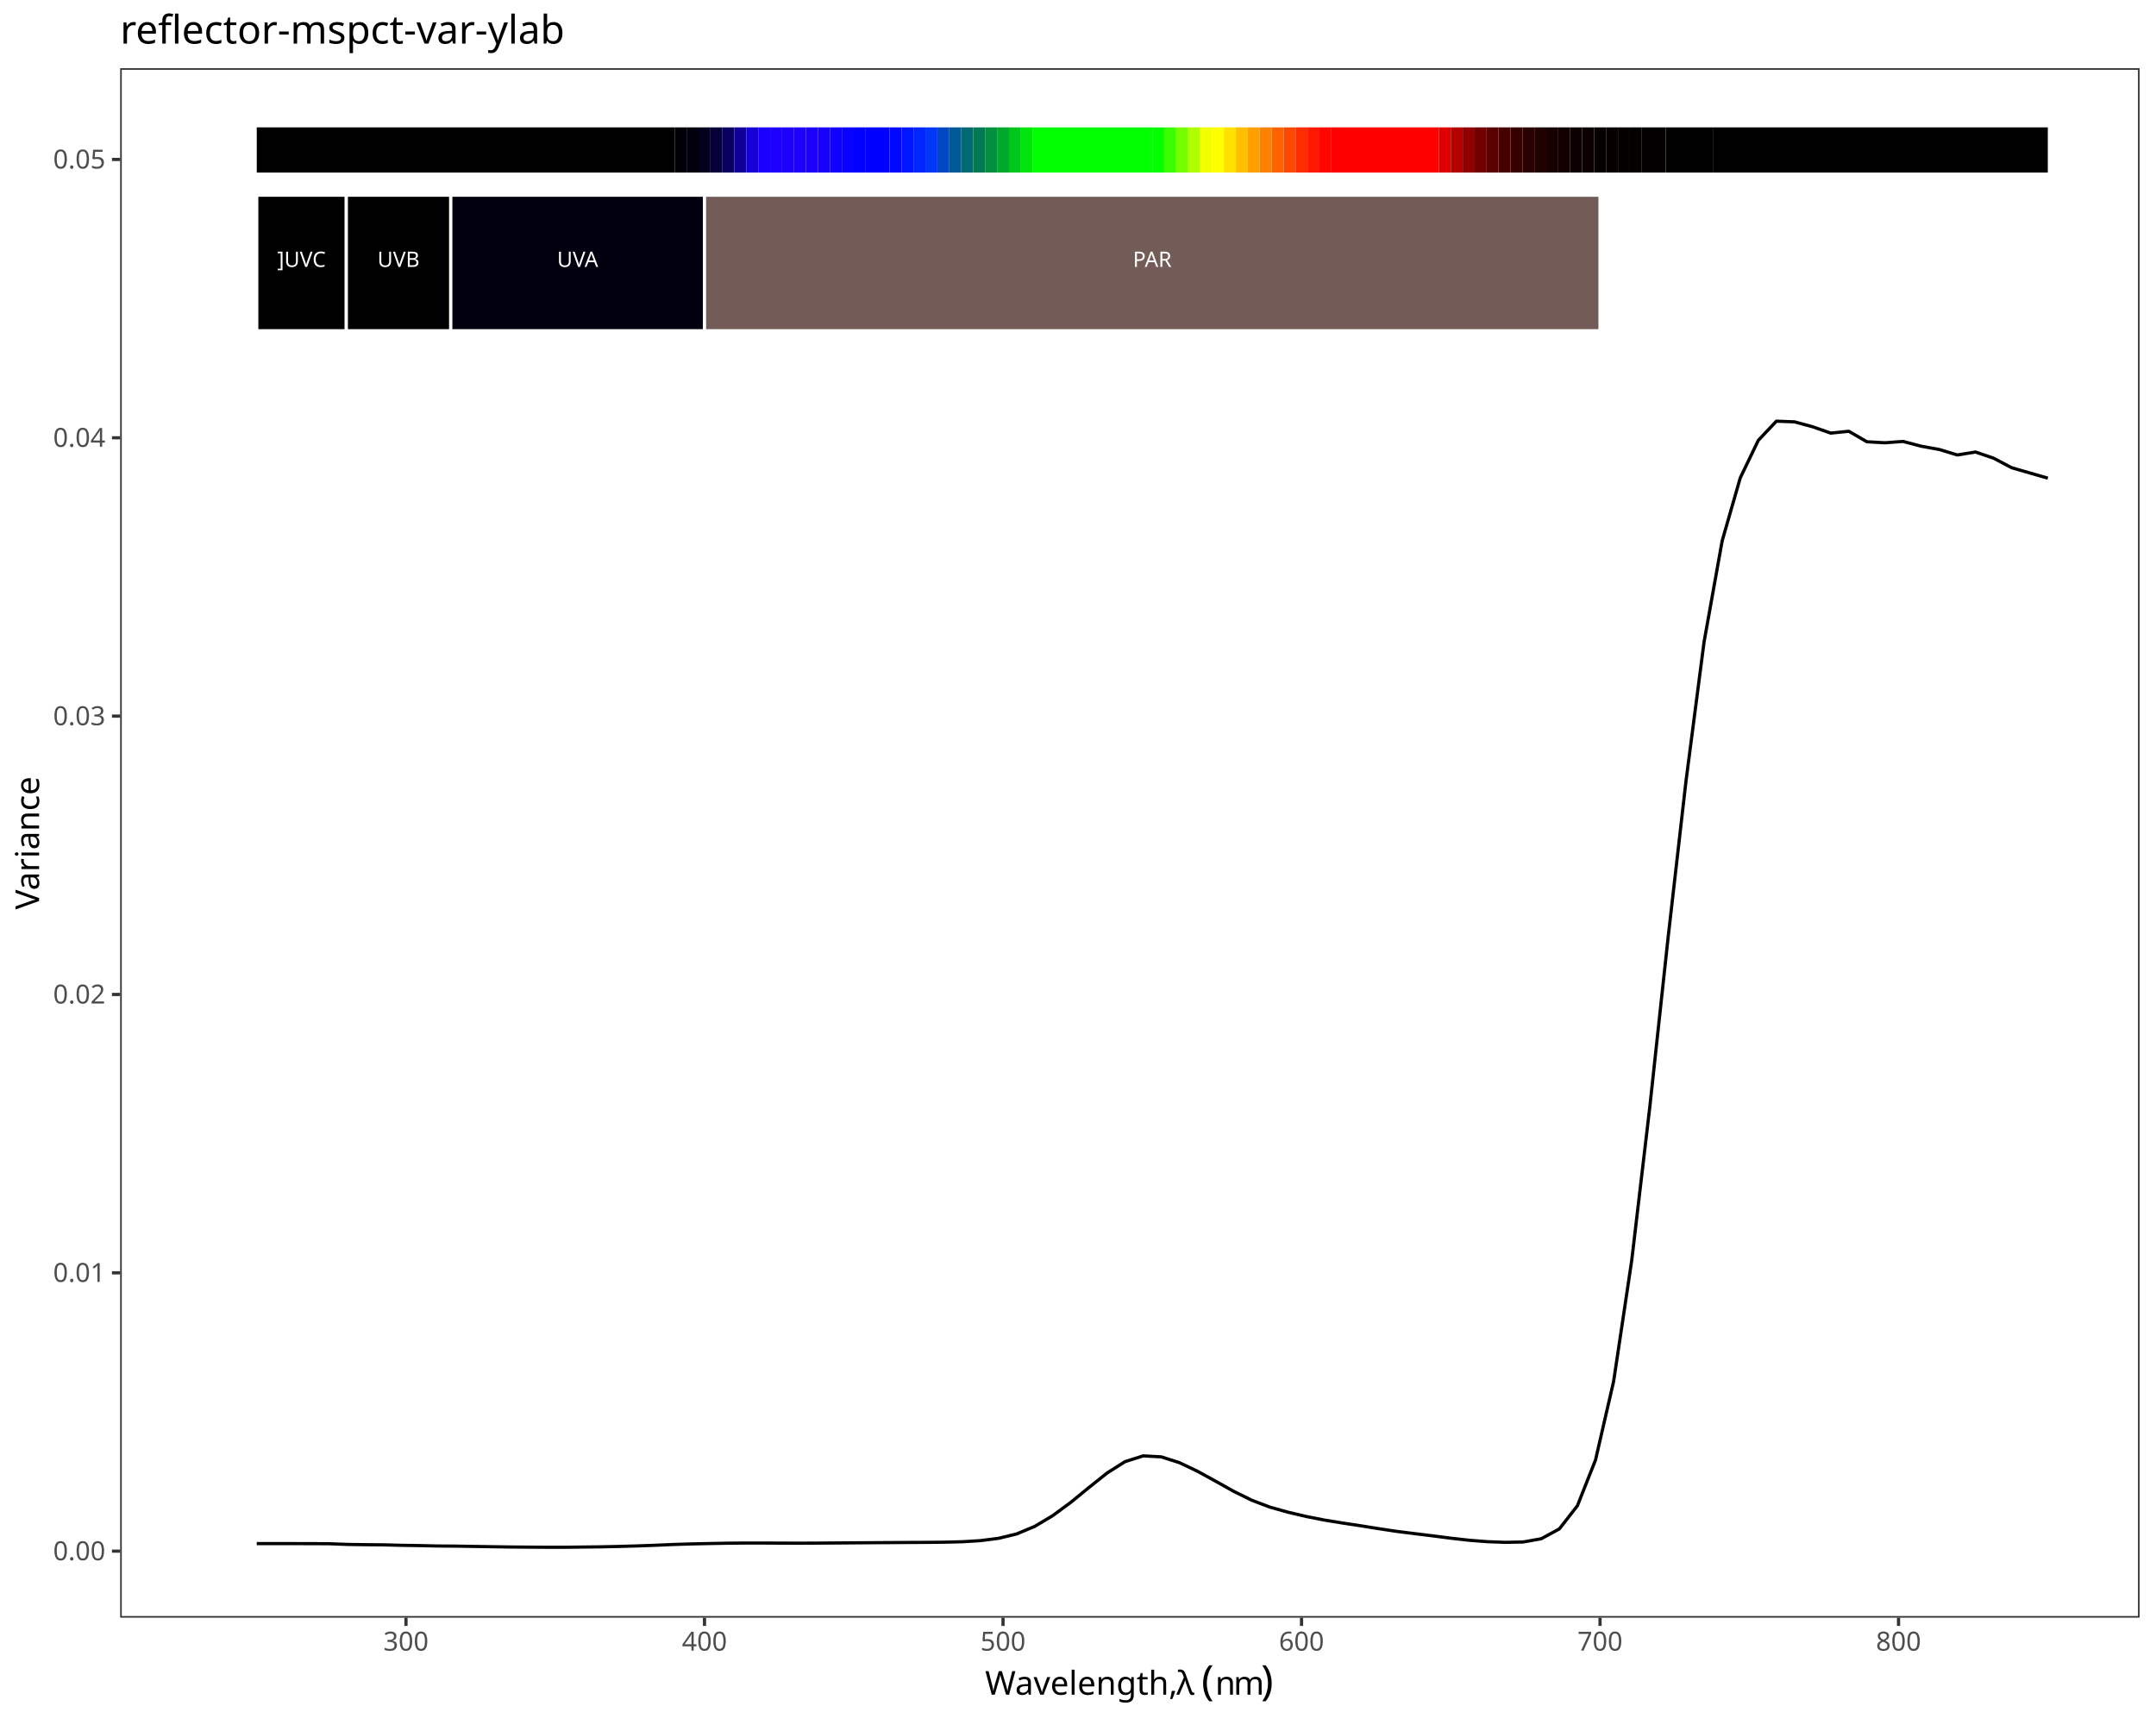
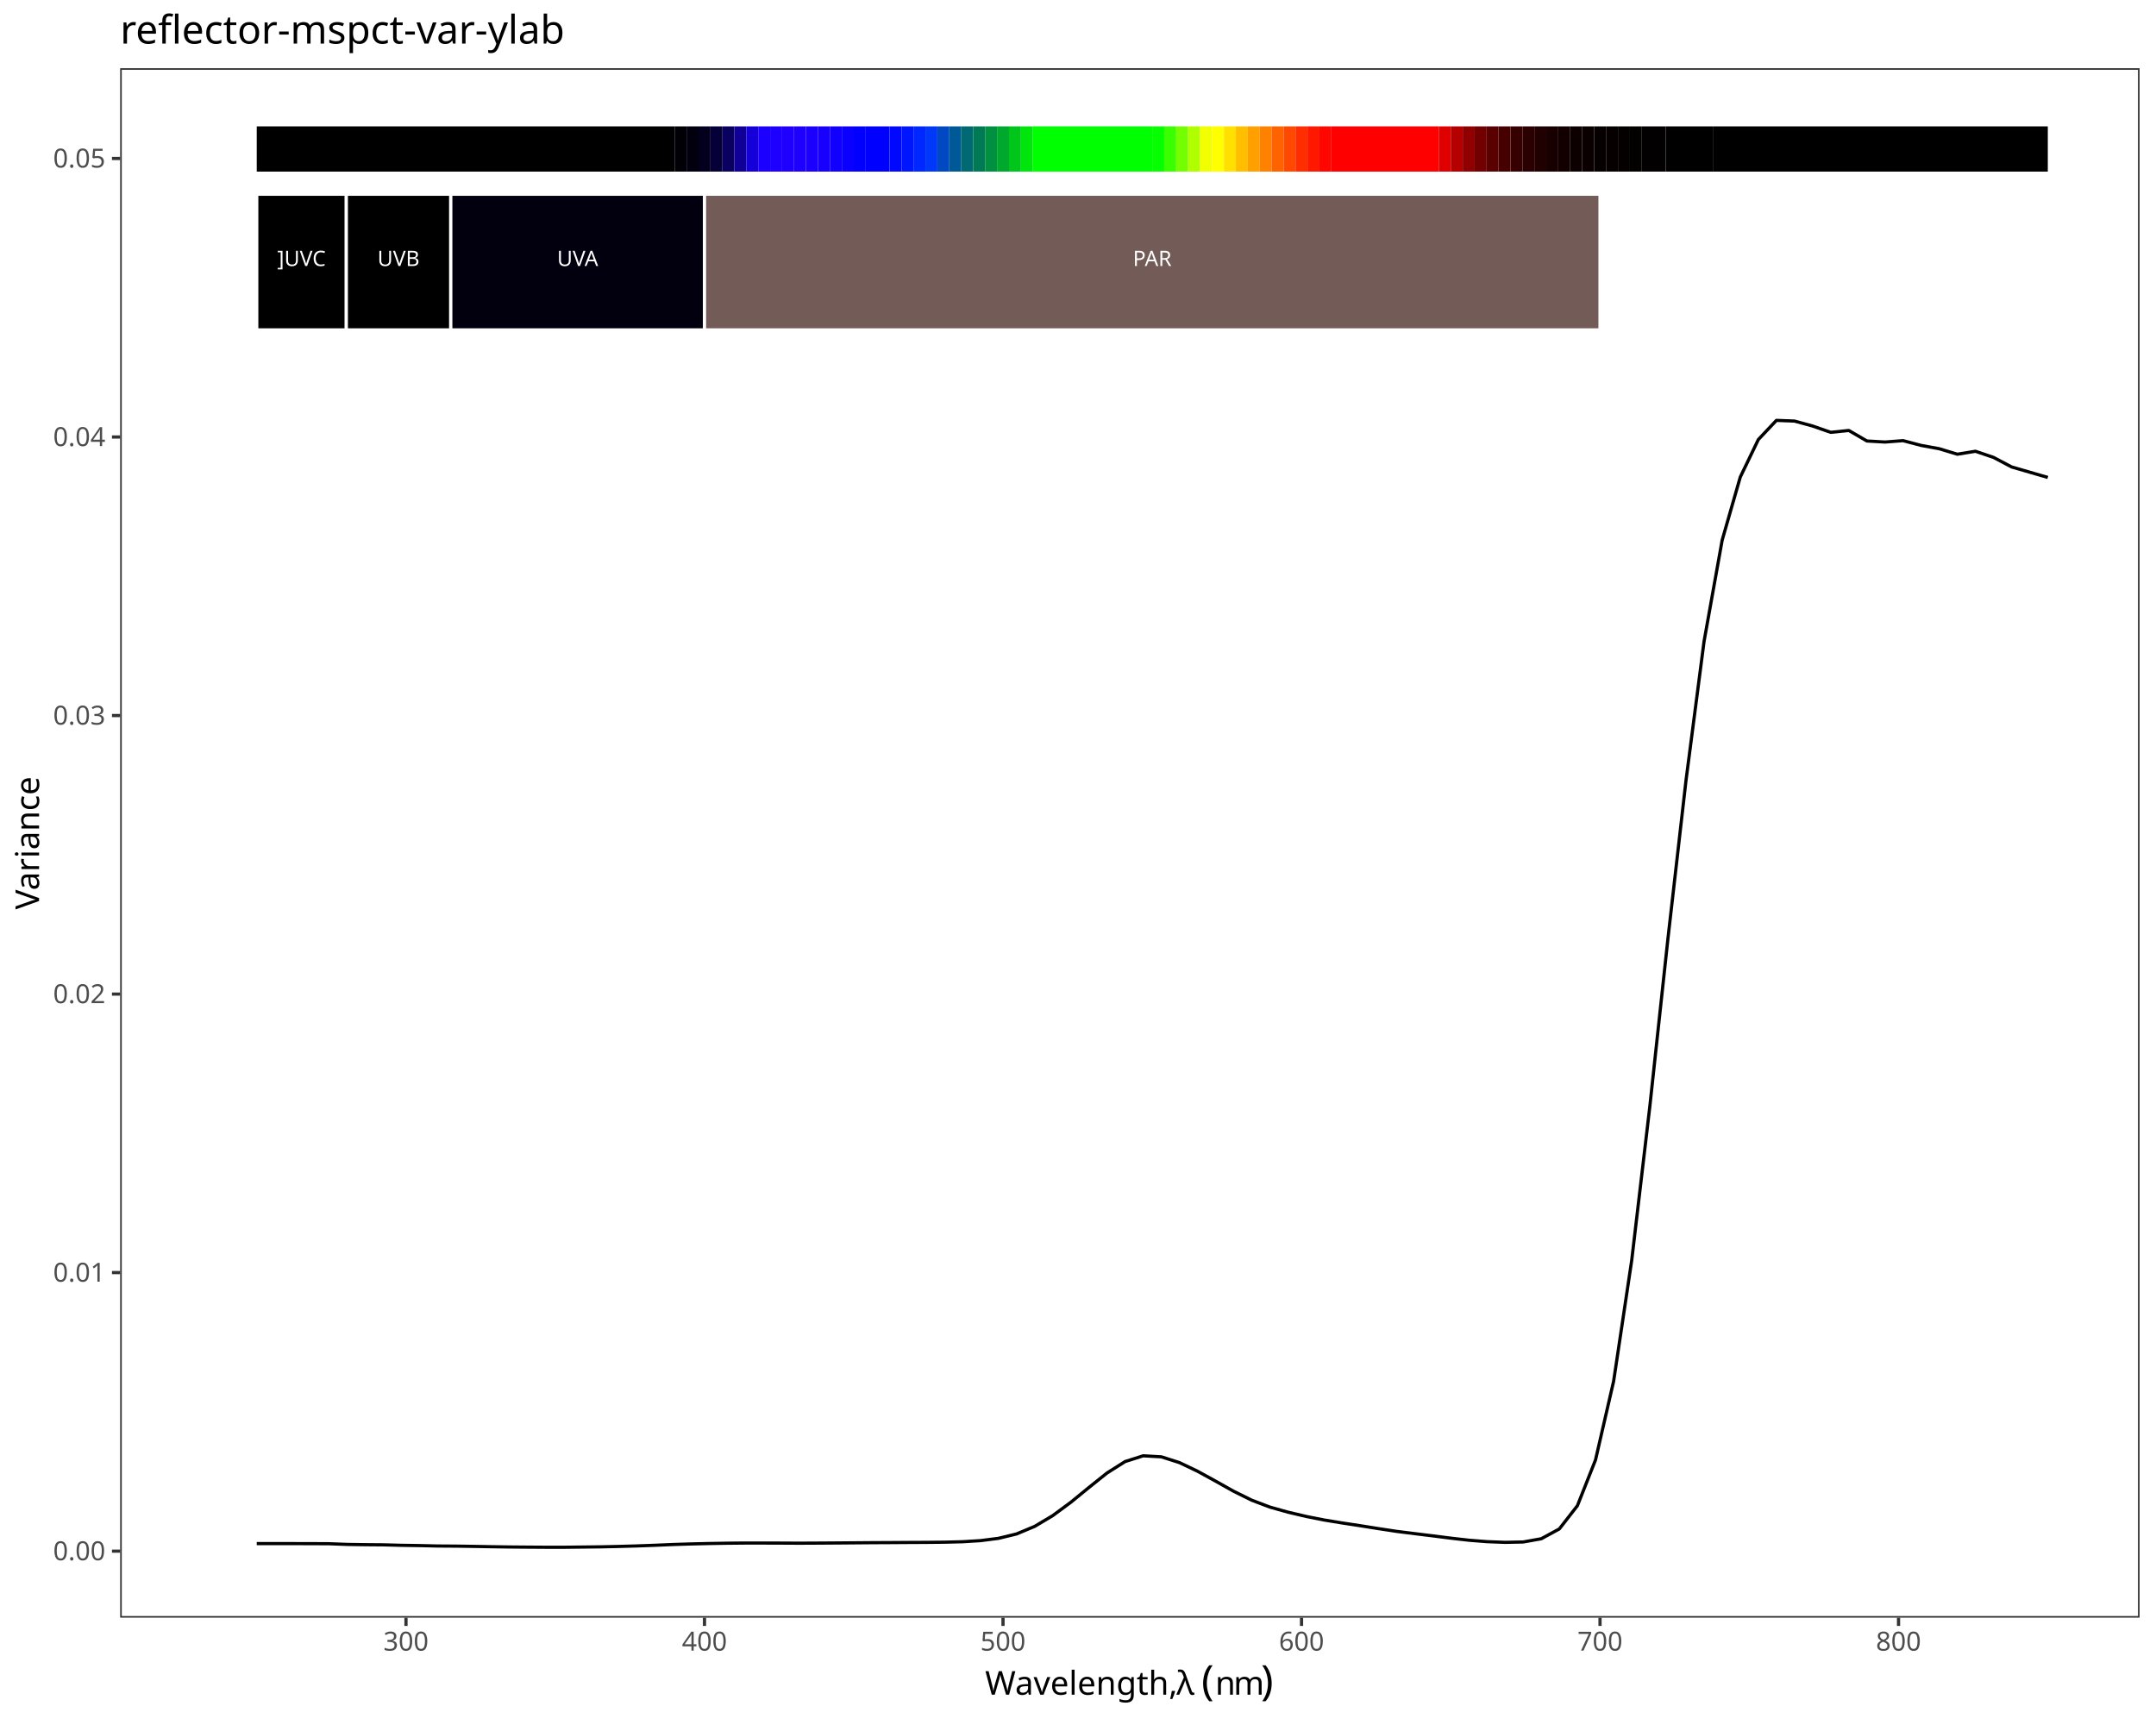
<svg xmlns="http://www.w3.org/2000/svg" class="svglite" data-engine-version="2.0" width="720.00pt" height="576.00pt" viewBox="0 0 720.00 576.00">
  <defs>
    <style type="text/css">
    .svglite line, .svglite polyline, .svglite polygon, .svglite path, .svglite rect, .svglite circle {
      fill: none;
      stroke: #000000;
      stroke-linecap: round;
      stroke-linejoin: round;
      stroke-miterlimit: 10.00;
    }
  </style>
  </defs>
  <rect width="100%" height="100%" style="stroke: none; fill: #FFFFFF;" />
  <defs>
    <clipPath id="cpMC4wMHw3MjAuMDB8MC4wMHw1NzYuMDA=">
      <rect x="0.00" y="0.00" width="720.00" height="576.00" />
    </clipPath>
  </defs>
  <g clip-path="url(#cpMC4wMHw3MjAuMDB8MC4wMHw1NzYuMDA=)">
    <rect x="0.00" y="0.00" width="720.00" height="576.00" style="stroke-width: 1.07; stroke: #FFFFFF; fill: #FFFFFF;" />
  </g>
  <defs>
    <clipPath id="cpNDAuMTN8NzE0LjUyfDIyLjc4fDU0MC4xNw==">
      <rect x="40.13" y="22.78" width="674.39" height="517.38" />
    </clipPath>
  </defs>
  <g clip-path="url(#cpNDAuMTN8NzE0LjUyfDIyLjc4fDU0MC4xNw==)">
    <rect x="40.13" y="22.78" width="674.39" height="517.38" style="stroke-width: 1.07; stroke: none; fill: #FFFFFF;" />
-     <polyline points="85.74,515.42 91.78,515.43 97.82,515.43 103.87,515.44 109.91,515.47 115.95,515.70 121.99,515.79 128.03,515.84 134.07,516.00 140.12,516.09 146.16,516.23 152.20,516.27 158.24,516.37 164.28,516.47 170.32,516.56 176.37,516.61 182.41,516.65 188.45,516.65 194.49,516.58 200.53,516.51 206.57,516.38 212.62,516.21 218.66,515.99 224.70,515.73 230.74,515.54 236.78,515.41 242.82,515.30 248.87,515.24 254.91,515.24 260.95,515.27 266.99,515.29 273.03,515.26 279.07,515.22 285.12,515.17 291.16,515.13 297.20,515.09 303.24,515.05 309.28,515.02 315.32,514.96 321.37,514.81 327.41,514.44 333.45,513.67 339.49,512.21 345.53,509.69 351.57,506.09 357.62,501.63 363.66,496.69 369.70,491.87 375.74,488.05 381.78,486.13 387.82,486.47 393.87,488.40 399.91,491.28 405.95,494.59 411.99,497.97 418.03,500.95 424.07,503.24 430.12,504.94 436.16,506.36 442.20,507.56 448.24,508.54 454.28,509.46 460.32,510.42 466.37,511.34 472.41,512.10 478.45,512.84 484.49,513.62 490.53,514.30 496.57,514.78 502.62,515.01 508.66,514.89 514.70,513.81 520.74,510.53 526.78,502.78 532.82,487.52 538.87,461.26 544.91,420.94 550.95,369.67 556.99,313.74 563.03,260.89 569.07,214.39 575.12,180.60 581.16,159.57 587.20,147.02 593.24,140.63 599.28,140.86 605.32,142.50 611.37,144.62 617.41,144.00 623.45,147.51 629.49,147.85 635.53,147.40 641.57,148.99 647.62,150.09 653.66,151.92 659.70,150.93 665.74,152.98 671.78,156.17 677.82,157.92 683.87,159.66 " style="stroke-width: 1.07; stroke-linecap: butt;" />
-     <rect x="85.74" y="42.53" width="139.56" height="15.09" style="stroke-width: 1.07; stroke: none; stroke-linecap: square; stroke-linejoin: miter; fill: #000000;" />
-     <rect x="225.30" y="42.53" width="3.99" height="15.09" style="stroke-width: 1.07; stroke: none; stroke-linecap: square; stroke-linejoin: miter; fill: #010007;" />
-     <rect x="229.29" y="42.53" width="3.99" height="15.09" style="stroke-width: 1.07; stroke: none; stroke-linecap: square; stroke-linejoin: miter; fill: #02000F;" />
-     <rect x="233.28" y="42.53" width="3.99" height="15.09" style="stroke-width: 1.07; stroke: none; stroke-linecap: square; stroke-linejoin: miter; fill: #03001E;" />
-     <rect x="237.27" y="42.53" width="3.99" height="15.09" style="stroke-width: 1.07; stroke: none; stroke-linecap: square; stroke-linejoin: miter; fill: #060038;" />
-     <rect x="241.25" y="42.53" width="3.99" height="15.09" style="stroke-width: 1.07; stroke: none; stroke-linecap: square; stroke-linejoin: miter; fill: #0A0060;" />
-     <rect x="245.24" y="42.53" width="3.99" height="15.09" style="stroke-width: 1.07; stroke: none; stroke-linecap: square; stroke-linejoin: miter; fill: #100098;" />
-     <rect x="249.23" y="42.53" width="3.99" height="15.09" style="stroke-width: 1.07; stroke: none; stroke-linecap: square; stroke-linejoin: miter; fill: #1600D9;" />
-     <rect x="253.22" y="42.53" width="3.99" height="15.09" style="stroke-width: 1.07; stroke: none; stroke-linecap: square; stroke-linejoin: miter; fill: #1B00FF;" />
-     <rect x="257.20" y="42.53" width="3.99" height="15.09" style="stroke-width: 1.07; stroke: none; stroke-linecap: square; stroke-linejoin: miter; fill: #1D00FF;" />
-     <rect x="261.19" y="42.53" width="3.99" height="15.09" style="stroke-width: 1.07; stroke: none; stroke-linecap: square; stroke-linejoin: miter; fill: #1F00FF;" />
-     <rect x="265.18" y="42.53" width="3.99" height="15.09" style="stroke-width: 1.07; stroke: none; stroke-linecap: square; stroke-linejoin: miter; fill: #1E00FF;" />
-     <rect x="269.17" y="42.53" width="3.99" height="15.09" style="stroke-width: 1.07; stroke: none; stroke-linecap: square; stroke-linejoin: miter; fill: #1B00FF;" />
-     <rect x="273.15" y="42.53" width="3.99" height="15.09" style="stroke-width: 1.07; stroke: none; stroke-linecap: square; stroke-linejoin: miter; fill: #1800FF;" />
-     <rect x="277.14" y="42.53" width="3.99" height="15.09" style="stroke-width: 1.07; stroke: none; stroke-linecap: square; stroke-linejoin: miter; fill: #1200FF;" />
-     <rect x="281.13" y="42.53" width="3.99" height="15.09" style="stroke-width: 1.07; stroke: none; stroke-linecap: square; stroke-linejoin: miter; fill: #0A00FF;" />
-     <rect x="285.12" y="42.53" width="3.99" height="15.09" style="stroke-width: 1.07; stroke: none; stroke-linecap: square; stroke-linejoin: miter; fill: #0100FF;" />
-     <rect x="289.10" y="42.53" width="7.98" height="15.09" style="stroke-width: 1.07; stroke: none; stroke-linecap: square; stroke-linejoin: miter; fill: #0000FF;" />
-     <rect x="297.08" y="42.53" width="3.99" height="15.09" style="stroke-width: 1.07; stroke: none; stroke-linecap: square; stroke-linejoin: miter; fill: #0008FF;" />
-     <rect x="301.07" y="42.53" width="3.99" height="15.09" style="stroke-width: 1.07; stroke: none; stroke-linecap: square; stroke-linejoin: miter; fill: #0016FF;" />
-     <rect x="305.05" y="42.53" width="3.99" height="15.09" style="stroke-width: 1.07; stroke: none; stroke-linecap: square; stroke-linejoin: miter; fill: #0027FF;" />
-     <rect x="309.04" y="42.53" width="3.99" height="15.09" style="stroke-width: 1.07; stroke: none; stroke-linecap: square; stroke-linejoin: miter; fill: #0038F9;" />
-     <rect x="313.03" y="42.53" width="3.99" height="15.09" style="stroke-width: 1.07; stroke: none; stroke-linecap: square; stroke-linejoin: miter; fill: #0049C3;" />
-     <rect x="317.02" y="42.53" width="3.99" height="15.09" style="stroke-width: 1.07; stroke: none; stroke-linecap: square; stroke-linejoin: miter; fill: #005997;" />
-     <rect x="321.00" y="42.53" width="3.99" height="15.09" style="stroke-width: 1.07; stroke: none; stroke-linecap: square; stroke-linejoin: miter; fill: #006972;" />
-     <rect x="324.99" y="42.53" width="3.99" height="15.09" style="stroke-width: 1.07; stroke: none; stroke-linecap: square; stroke-linejoin: miter; fill: #007A55;" />
-     <rect x="328.98" y="42.53" width="3.99" height="15.09" style="stroke-width: 1.07; stroke: none; stroke-linecap: square; stroke-linejoin: miter; fill: #009040;" />
-     <rect x="332.97" y="42.53" width="3.99" height="15.09" style="stroke-width: 1.07; stroke: none; stroke-linecap: square; stroke-linejoin: miter; fill: #00A92E;" />
-     <rect x="336.95" y="42.53" width="3.99" height="15.09" style="stroke-width: 1.07; stroke: none; stroke-linecap: square; stroke-linejoin: miter; fill: #00C61C;" />
-     <rect x="340.94" y="42.53" width="3.99" height="15.09" style="stroke-width: 1.07; stroke: none; stroke-linecap: square; stroke-linejoin: miter; fill: #00E60C;" />
-     <rect x="344.93" y="42.53" width="39.88" height="15.09" style="stroke-width: 1.07; stroke: none; stroke-linecap: square; stroke-linejoin: miter; fill: #00FF00;" />
-     <rect x="384.80" y="42.53" width="3.99" height="15.09" style="stroke-width: 1.07; stroke: none; stroke-linecap: square; stroke-linejoin: miter; fill: #06FF00;" />
-     <rect x="388.79" y="42.53" width="3.99" height="15.09" style="stroke-width: 1.07; stroke: none; stroke-linecap: square; stroke-linejoin: miter; fill: #3AFF00;" />
-     <rect x="392.78" y="42.53" width="3.99" height="15.09" style="stroke-width: 1.07; stroke: none; stroke-linecap: square; stroke-linejoin: miter; fill: #74FF00;" />
-     <rect x="396.77" y="42.53" width="3.99" height="15.09" style="stroke-width: 1.07; stroke: none; stroke-linecap: square; stroke-linejoin: miter; fill: #B0FF00;" />
-     <rect x="400.75" y="42.53" width="3.99" height="15.09" style="stroke-width: 1.07; stroke: none; stroke-linecap: square; stroke-linejoin: miter; fill: #F2FF00;" />
-     <rect x="404.74" y="42.53" width="3.99" height="15.09" style="stroke-width: 1.07; stroke: none; stroke-linecap: square; stroke-linejoin: miter; fill: #FFFF00;" />
-     <rect x="408.73" y="42.53" width="3.99" height="15.09" style="stroke-width: 1.07; stroke: none; stroke-linecap: square; stroke-linejoin: miter; fill: #FFE000;" />
-     <rect x="412.72" y="42.53" width="3.99" height="15.09" style="stroke-width: 1.07; stroke: none; stroke-linecap: square; stroke-linejoin: miter; fill: #FFBF00;" />
-     <rect x="416.70" y="42.53" width="3.99" height="15.09" style="stroke-width: 1.07; stroke: none; stroke-linecap: square; stroke-linejoin: miter; fill: #FF9F00;" />
-     <rect x="420.69" y="42.53" width="3.99" height="15.09" style="stroke-width: 1.07; stroke: none; stroke-linecap: square; stroke-linejoin: miter; fill: #FF8100;" />
-     <rect x="424.68" y="42.53" width="3.99" height="15.09" style="stroke-width: 1.07; stroke: none; stroke-linecap: square; stroke-linejoin: miter; fill: #FF6300;" />
-     <rect x="428.67" y="42.53" width="3.99" height="15.09" style="stroke-width: 1.07; stroke: none; stroke-linecap: square; stroke-linejoin: miter; fill: #FF4800;" />
-     <rect x="432.65" y="42.53" width="3.99" height="15.09" style="stroke-width: 1.07; stroke: none; stroke-linecap: square; stroke-linejoin: miter; fill: #FF2E00;" />
-     <rect x="436.64" y="42.53" width="3.99" height="15.09" style="stroke-width: 1.07; stroke: none; stroke-linecap: square; stroke-linejoin: miter; fill: #FF1800;" />
-     <rect x="440.63" y="42.53" width="3.99" height="15.09" style="stroke-width: 1.07; stroke: none; stroke-linecap: square; stroke-linejoin: miter; fill: #FF0700;" />
-     <rect x="444.62" y="42.53" width="35.89" height="15.09" style="stroke-width: 1.07; stroke: none; stroke-linecap: square; stroke-linejoin: miter; fill: #FF0000;" />
-     <rect x="480.50" y="42.53" width="3.99" height="15.09" style="stroke-width: 1.07; stroke: none; stroke-linecap: square; stroke-linejoin: miter; fill: #DF0000;" />
-     <rect x="484.49" y="42.53" width="3.99" height="15.09" style="stroke-width: 1.07; stroke: none; stroke-linecap: square; stroke-linejoin: miter; fill: #B50000;" />
-     <rect x="488.48" y="42.53" width="3.99" height="15.09" style="stroke-width: 1.07; stroke: none; stroke-linecap: square; stroke-linejoin: miter; fill: #910000;" />
-     <rect x="492.47" y="42.53" width="3.99" height="15.09" style="stroke-width: 1.07; stroke: none; stroke-linecap: square; stroke-linejoin: miter; fill: #730000;" />
-     <rect x="496.45" y="42.53" width="3.99" height="15.09" style="stroke-width: 1.07; stroke: none; stroke-linecap: square; stroke-linejoin: miter; fill: #5B0000;" />
-     <rect x="500.44" y="42.53" width="3.99" height="15.09" style="stroke-width: 1.07; stroke: none; stroke-linecap: square; stroke-linejoin: miter; fill: #470000;" />
-     <rect x="504.43" y="42.53" width="3.99" height="15.09" style="stroke-width: 1.07; stroke: none; stroke-linecap: square; stroke-linejoin: miter; fill: #370000;" />
-     <rect x="508.42" y="42.53" width="3.99" height="15.09" style="stroke-width: 1.07; stroke: none; stroke-linecap: square; stroke-linejoin: miter; fill: #2A0000;" />
-     <rect x="512.40" y="42.53" width="3.99" height="15.09" style="stroke-width: 1.07; stroke: none; stroke-linecap: square; stroke-linejoin: miter; fill: #200000;" />
-     <rect x="516.39" y="42.53" width="3.99" height="15.09" style="stroke-width: 1.07; stroke: none; stroke-linecap: square; stroke-linejoin: miter; fill: #180000;" />
-     <rect x="520.38" y="42.53" width="3.99" height="15.09" style="stroke-width: 1.07; stroke: none; stroke-linecap: square; stroke-linejoin: miter; fill: #120000;" />
-     <rect x="524.37" y="42.53" width="3.99" height="15.09" style="stroke-width: 1.07; stroke: none; stroke-linecap: square; stroke-linejoin: miter; fill: #0D0000;" />
-     <rect x="528.35" y="42.53" width="3.99" height="15.09" style="stroke-width: 1.07; stroke: none; stroke-linecap: square; stroke-linejoin: miter; fill: #0A0000;" />
-     <rect x="532.34" y="42.53" width="3.99" height="15.09" style="stroke-width: 1.07; stroke: none; stroke-linecap: square; stroke-linejoin: miter; fill: #070000;" />
-     <rect x="536.33" y="42.53" width="3.99" height="15.09" style="stroke-width: 1.07; stroke: none; stroke-linecap: square; stroke-linejoin: miter; fill: #060000;" />
-     <rect x="540.32" y="42.53" width="3.99" height="15.09" style="stroke-width: 1.07; stroke: none; stroke-linecap: square; stroke-linejoin: miter; fill: #040000;" />
-     <rect x="544.30" y="42.53" width="3.99" height="15.09" style="stroke-width: 1.07; stroke: none; stroke-linecap: square; stroke-linejoin: miter; fill: #030000;" />
-     <rect x="548.29" y="42.53" width="7.98" height="15.09" style="stroke-width: 1.07; stroke: none; stroke-linecap: square; stroke-linejoin: miter; fill: #020000;" />
-     <rect x="556.27" y="42.53" width="15.95" height="15.09" style="stroke-width: 1.07; stroke: none; stroke-linecap: square; stroke-linejoin: miter; fill: #010000;" />
-     <rect x="572.22" y="42.53" width="111.65" height="15.09" style="stroke-width: 1.07; stroke: none; stroke-linecap: square; stroke-linejoin: miter; fill: #000000;" />
-     <rect x="85.74" y="65.17" width="29.91" height="45.28" style="stroke-width: 1.07; stroke: #FFFFFF; stroke-linecap: square; stroke-linejoin: miter; fill: #000000;" />
-     <rect x="115.65" y="65.17" width="34.89" height="45.28" style="stroke-width: 1.07; stroke: #FFFFFF; stroke-linecap: square; stroke-linejoin: miter; fill: #000000;" />
-     <rect x="150.54" y="65.17" width="84.73" height="45.28" style="stroke-width: 1.07; stroke: #FFFFFF; stroke-linecap: square; stroke-linejoin: miter; fill: #02000F;" />
-     <rect x="235.27" y="65.17" width="299.06" height="45.28" style="stroke-width: 1.07; stroke: #FFFFFF; stroke-linecap: square; stroke-linejoin: miter; fill: #735B57;" />
-     <text x="100.69" y="89.12" text-anchor="middle" style="font-size: 7.11px; fill: #FFFFFF; font-family: sans;" textLength="17.00px" lengthAdjust="spacingAndGlyphs">]UVC</text>
-     <text x="133.09" y="89.12" text-anchor="middle" style="font-size: 7.11px; fill: #FFFFFF; font-family: sans;" textLength="14.63px" lengthAdjust="spacingAndGlyphs">UVB</text>
-     <text x="192.90" y="89.12" text-anchor="middle" style="font-size: 7.11px; fill: #FFFFFF; font-family: sans;" textLength="14.63px" lengthAdjust="spacingAndGlyphs">UVA</text>
-     <text x="384.80" y="89.12" text-anchor="middle" style="font-size: 7.11px; fill: #FFFFFF; font-family: sans;" textLength="14.63px" lengthAdjust="spacingAndGlyphs">PAR</text>
+     <polyline points="85.74,515.42 91.78,515.42 97.82,515.43 103.87,515.44 109.91,515.47 115.95,515.70 121.99,515.79 128.03,515.84 134.07,516.00 140.12,516.09 146.16,516.23 152.20,516.27 158.24,516.36 164.28,516.47 170.32,516.56 176.37,516.61 182.41,516.65 188.45,516.65 194.49,516.58 200.53,516.51 206.57,516.38 212.62,516.21 218.66,515.99 224.70,515.73 230.74,515.54 236.78,515.40 242.82,515.30 248.87,515.24 254.91,515.24 260.95,515.26 266.99,515.29 273.03,515.26 279.07,515.22 285.12,515.17 291.16,515.12 297.20,515.09 303.24,515.05 309.28,515.02 315.32,514.96 321.37,514.81 327.41,514.44 333.45,513.67 339.49,512.20 345.53,509.68 351.57,506.08 357.62,501.62 363.66,496.68 369.70,491.85 375.74,488.03 381.78,486.11 387.82,486.45 393.87,488.38 399.91,491.26 405.95,494.57 411.99,497.96 418.03,500.94 424.07,503.23 430.12,504.93 436.16,506.35 442.20,507.55 448.24,508.54 454.28,509.46 460.32,510.42 466.37,511.34 472.41,512.10 478.45,512.84 484.49,513.61 490.53,514.30 496.57,514.78 502.62,515.01 508.66,514.89 514.70,513.81 520.74,510.53 526.78,502.77 532.82,487.50 538.87,461.22 544.91,420.87 550.95,369.57 556.99,313.60 563.03,260.71 569.07,214.18 575.12,180.37 581.16,159.32 587.20,146.77 593.24,140.37 599.28,140.60 605.32,142.25 611.37,144.36 617.41,143.74 623.45,147.25 629.49,147.60 635.53,147.14 641.57,148.73 647.62,149.84 653.66,151.67 659.70,150.68 665.74,152.73 671.78,155.92 677.82,157.67 683.87,159.42 " style="stroke-width: 1.07; stroke-linecap: butt;" />
+     <rect x="85.74" y="42.20" width="139.56" height="15.10" style="stroke-width: 1.07; stroke: none; stroke-linecap: square; stroke-linejoin: miter; fill: #000000;" />
+     <rect x="225.30" y="42.20" width="3.99" height="15.10" style="stroke-width: 1.07; stroke: none; stroke-linecap: square; stroke-linejoin: miter; fill: #010007;" />
+     <rect x="229.29" y="42.20" width="3.99" height="15.10" style="stroke-width: 1.07; stroke: none; stroke-linecap: square; stroke-linejoin: miter; fill: #02000F;" />
+     <rect x="233.28" y="42.20" width="3.99" height="15.10" style="stroke-width: 1.07; stroke: none; stroke-linecap: square; stroke-linejoin: miter; fill: #03001E;" />
+     <rect x="237.27" y="42.20" width="3.99" height="15.10" style="stroke-width: 1.07; stroke: none; stroke-linecap: square; stroke-linejoin: miter; fill: #060038;" />
+     <rect x="241.25" y="42.20" width="3.99" height="15.10" style="stroke-width: 1.07; stroke: none; stroke-linecap: square; stroke-linejoin: miter; fill: #0A0060;" />
+     <rect x="245.24" y="42.20" width="3.99" height="15.10" style="stroke-width: 1.07; stroke: none; stroke-linecap: square; stroke-linejoin: miter; fill: #100098;" />
+     <rect x="249.23" y="42.20" width="3.99" height="15.10" style="stroke-width: 1.07; stroke: none; stroke-linecap: square; stroke-linejoin: miter; fill: #1600D9;" />
+     <rect x="253.22" y="42.20" width="3.99" height="15.10" style="stroke-width: 1.07; stroke: none; stroke-linecap: square; stroke-linejoin: miter; fill: #1B00FF;" />
+     <rect x="257.20" y="42.20" width="3.99" height="15.10" style="stroke-width: 1.07; stroke: none; stroke-linecap: square; stroke-linejoin: miter; fill: #1D00FF;" />
+     <rect x="261.19" y="42.20" width="3.99" height="15.10" style="stroke-width: 1.07; stroke: none; stroke-linecap: square; stroke-linejoin: miter; fill: #1F00FF;" />
+     <rect x="265.18" y="42.20" width="3.99" height="15.10" style="stroke-width: 1.07; stroke: none; stroke-linecap: square; stroke-linejoin: miter; fill: #1E00FF;" />
+     <rect x="269.17" y="42.20" width="3.99" height="15.10" style="stroke-width: 1.07; stroke: none; stroke-linecap: square; stroke-linejoin: miter; fill: #1B00FF;" />
+     <rect x="273.15" y="42.20" width="3.99" height="15.10" style="stroke-width: 1.07; stroke: none; stroke-linecap: square; stroke-linejoin: miter; fill: #1800FF;" />
+     <rect x="277.14" y="42.20" width="3.99" height="15.10" style="stroke-width: 1.07; stroke: none; stroke-linecap: square; stroke-linejoin: miter; fill: #1200FF;" />
+     <rect x="281.13" y="42.20" width="3.99" height="15.10" style="stroke-width: 1.07; stroke: none; stroke-linecap: square; stroke-linejoin: miter; fill: #0A00FF;" />
+     <rect x="285.12" y="42.20" width="3.99" height="15.10" style="stroke-width: 1.07; stroke: none; stroke-linecap: square; stroke-linejoin: miter; fill: #0100FF;" />
+     <rect x="289.10" y="42.20" width="7.98" height="15.10" style="stroke-width: 1.07; stroke: none; stroke-linecap: square; stroke-linejoin: miter; fill: #0000FF;" />
+     <rect x="297.08" y="42.20" width="3.99" height="15.10" style="stroke-width: 1.07; stroke: none; stroke-linecap: square; stroke-linejoin: miter; fill: #0008FF;" />
+     <rect x="301.07" y="42.20" width="3.99" height="15.10" style="stroke-width: 1.07; stroke: none; stroke-linecap: square; stroke-linejoin: miter; fill: #0016FF;" />
+     <rect x="305.05" y="42.20" width="3.99" height="15.10" style="stroke-width: 1.07; stroke: none; stroke-linecap: square; stroke-linejoin: miter; fill: #0027FF;" />
+     <rect x="309.04" y="42.20" width="3.99" height="15.10" style="stroke-width: 1.07; stroke: none; stroke-linecap: square; stroke-linejoin: miter; fill: #0038F9;" />
+     <rect x="313.03" y="42.20" width="3.99" height="15.10" style="stroke-width: 1.07; stroke: none; stroke-linecap: square; stroke-linejoin: miter; fill: #0049C3;" />
+     <rect x="317.02" y="42.20" width="3.99" height="15.10" style="stroke-width: 1.07; stroke: none; stroke-linecap: square; stroke-linejoin: miter; fill: #005997;" />
+     <rect x="321.00" y="42.20" width="3.99" height="15.10" style="stroke-width: 1.07; stroke: none; stroke-linecap: square; stroke-linejoin: miter; fill: #006972;" />
+     <rect x="324.99" y="42.20" width="3.99" height="15.10" style="stroke-width: 1.07; stroke: none; stroke-linecap: square; stroke-linejoin: miter; fill: #007A55;" />
+     <rect x="328.98" y="42.20" width="3.99" height="15.10" style="stroke-width: 1.07; stroke: none; stroke-linecap: square; stroke-linejoin: miter; fill: #009040;" />
+     <rect x="332.97" y="42.20" width="3.99" height="15.10" style="stroke-width: 1.07; stroke: none; stroke-linecap: square; stroke-linejoin: miter; fill: #00A92E;" />
+     <rect x="336.95" y="42.20" width="3.99" height="15.10" style="stroke-width: 1.07; stroke: none; stroke-linecap: square; stroke-linejoin: miter; fill: #00C61C;" />
+     <rect x="340.94" y="42.20" width="3.99" height="15.10" style="stroke-width: 1.07; stroke: none; stroke-linecap: square; stroke-linejoin: miter; fill: #00E60C;" />
+     <rect x="344.93" y="42.20" width="39.88" height="15.10" style="stroke-width: 1.07; stroke: none; stroke-linecap: square; stroke-linejoin: miter; fill: #00FF00;" />
+     <rect x="384.80" y="42.20" width="3.99" height="15.10" style="stroke-width: 1.07; stroke: none; stroke-linecap: square; stroke-linejoin: miter; fill: #06FF00;" />
+     <rect x="388.79" y="42.20" width="3.99" height="15.10" style="stroke-width: 1.07; stroke: none; stroke-linecap: square; stroke-linejoin: miter; fill: #3AFF00;" />
+     <rect x="392.78" y="42.20" width="3.99" height="15.10" style="stroke-width: 1.07; stroke: none; stroke-linecap: square; stroke-linejoin: miter; fill: #74FF00;" />
+     <rect x="396.77" y="42.20" width="3.99" height="15.10" style="stroke-width: 1.07; stroke: none; stroke-linecap: square; stroke-linejoin: miter; fill: #B0FF00;" />
+     <rect x="400.75" y="42.20" width="3.99" height="15.10" style="stroke-width: 1.07; stroke: none; stroke-linecap: square; stroke-linejoin: miter; fill: #F2FF00;" />
+     <rect x="404.74" y="42.20" width="3.99" height="15.10" style="stroke-width: 1.07; stroke: none; stroke-linecap: square; stroke-linejoin: miter; fill: #FFFF00;" />
+     <rect x="408.73" y="42.20" width="3.99" height="15.10" style="stroke-width: 1.07; stroke: none; stroke-linecap: square; stroke-linejoin: miter; fill: #FFE000;" />
+     <rect x="412.72" y="42.20" width="3.99" height="15.10" style="stroke-width: 1.07; stroke: none; stroke-linecap: square; stroke-linejoin: miter; fill: #FFBF00;" />
+     <rect x="416.70" y="42.20" width="3.99" height="15.10" style="stroke-width: 1.07; stroke: none; stroke-linecap: square; stroke-linejoin: miter; fill: #FF9F00;" />
+     <rect x="420.69" y="42.20" width="3.99" height="15.10" style="stroke-width: 1.07; stroke: none; stroke-linecap: square; stroke-linejoin: miter; fill: #FF8100;" />
+     <rect x="424.68" y="42.20" width="3.99" height="15.10" style="stroke-width: 1.07; stroke: none; stroke-linecap: square; stroke-linejoin: miter; fill: #FF6300;" />
+     <rect x="428.67" y="42.20" width="3.99" height="15.10" style="stroke-width: 1.07; stroke: none; stroke-linecap: square; stroke-linejoin: miter; fill: #FF4800;" />
+     <rect x="432.65" y="42.20" width="3.99" height="15.10" style="stroke-width: 1.07; stroke: none; stroke-linecap: square; stroke-linejoin: miter; fill: #FF2E00;" />
+     <rect x="436.64" y="42.20" width="3.99" height="15.10" style="stroke-width: 1.07; stroke: none; stroke-linecap: square; stroke-linejoin: miter; fill: #FF1800;" />
+     <rect x="440.63" y="42.20" width="3.99" height="15.10" style="stroke-width: 1.07; stroke: none; stroke-linecap: square; stroke-linejoin: miter; fill: #FF0700;" />
+     <rect x="444.62" y="42.20" width="35.89" height="15.10" style="stroke-width: 1.07; stroke: none; stroke-linecap: square; stroke-linejoin: miter; fill: #FF0000;" />
+     <rect x="480.50" y="42.20" width="3.99" height="15.10" style="stroke-width: 1.07; stroke: none; stroke-linecap: square; stroke-linejoin: miter; fill: #DF0000;" />
+     <rect x="484.49" y="42.20" width="3.99" height="15.10" style="stroke-width: 1.07; stroke: none; stroke-linecap: square; stroke-linejoin: miter; fill: #B50000;" />
+     <rect x="488.48" y="42.20" width="3.99" height="15.10" style="stroke-width: 1.07; stroke: none; stroke-linecap: square; stroke-linejoin: miter; fill: #910000;" />
+     <rect x="492.47" y="42.20" width="3.99" height="15.10" style="stroke-width: 1.07; stroke: none; stroke-linecap: square; stroke-linejoin: miter; fill: #730000;" />
+     <rect x="496.45" y="42.20" width="3.99" height="15.10" style="stroke-width: 1.07; stroke: none; stroke-linecap: square; stroke-linejoin: miter; fill: #5B0000;" />
+     <rect x="500.44" y="42.20" width="3.99" height="15.10" style="stroke-width: 1.07; stroke: none; stroke-linecap: square; stroke-linejoin: miter; fill: #470000;" />
+     <rect x="504.43" y="42.20" width="3.99" height="15.10" style="stroke-width: 1.07; stroke: none; stroke-linecap: square; stroke-linejoin: miter; fill: #370000;" />
+     <rect x="508.42" y="42.20" width="3.99" height="15.10" style="stroke-width: 1.07; stroke: none; stroke-linecap: square; stroke-linejoin: miter; fill: #2A0000;" />
+     <rect x="512.40" y="42.20" width="3.99" height="15.10" style="stroke-width: 1.07; stroke: none; stroke-linecap: square; stroke-linejoin: miter; fill: #200000;" />
+     <rect x="516.39" y="42.20" width="3.99" height="15.10" style="stroke-width: 1.07; stroke: none; stroke-linecap: square; stroke-linejoin: miter; fill: #180000;" />
+     <rect x="520.38" y="42.20" width="3.99" height="15.10" style="stroke-width: 1.07; stroke: none; stroke-linecap: square; stroke-linejoin: miter; fill: #120000;" />
+     <rect x="524.37" y="42.20" width="3.99" height="15.10" style="stroke-width: 1.07; stroke: none; stroke-linecap: square; stroke-linejoin: miter; fill: #0D0000;" />
+     <rect x="528.35" y="42.20" width="3.99" height="15.10" style="stroke-width: 1.07; stroke: none; stroke-linecap: square; stroke-linejoin: miter; fill: #0A0000;" />
+     <rect x="532.34" y="42.20" width="3.99" height="15.10" style="stroke-width: 1.07; stroke: none; stroke-linecap: square; stroke-linejoin: miter; fill: #070000;" />
+     <rect x="536.33" y="42.20" width="3.99" height="15.10" style="stroke-width: 1.07; stroke: none; stroke-linecap: square; stroke-linejoin: miter; fill: #060000;" />
+     <rect x="540.32" y="42.20" width="3.99" height="15.10" style="stroke-width: 1.07; stroke: none; stroke-linecap: square; stroke-linejoin: miter; fill: #040000;" />
+     <rect x="544.30" y="42.20" width="3.99" height="15.10" style="stroke-width: 1.07; stroke: none; stroke-linecap: square; stroke-linejoin: miter; fill: #030000;" />
+     <rect x="548.29" y="42.20" width="7.98" height="15.10" style="stroke-width: 1.07; stroke: none; stroke-linecap: square; stroke-linejoin: miter; fill: #020000;" />
+     <rect x="556.27" y="42.20" width="15.95" height="15.10" style="stroke-width: 1.07; stroke: none; stroke-linecap: square; stroke-linejoin: miter; fill: #010000;" />
+     <rect x="572.22" y="42.20" width="111.65" height="15.10" style="stroke-width: 1.07; stroke: none; stroke-linecap: square; stroke-linejoin: miter; fill: #000000;" />
+     <rect x="85.74" y="64.85" width="29.91" height="45.31" style="stroke-width: 1.07; stroke: #FFFFFF; stroke-linecap: square; stroke-linejoin: miter; fill: #000000;" />
+     <rect x="115.65" y="64.85" width="34.89" height="45.31" style="stroke-width: 1.07; stroke: #FFFFFF; stroke-linecap: square; stroke-linejoin: miter; fill: #000000;" />
+     <rect x="150.54" y="64.85" width="84.73" height="45.31" style="stroke-width: 1.07; stroke: #FFFFFF; stroke-linecap: square; stroke-linejoin: miter; fill: #02000F;" />
+     <rect x="235.27" y="64.85" width="299.06" height="45.31" style="stroke-width: 1.07; stroke: #FFFFFF; stroke-linecap: square; stroke-linejoin: miter; fill: #735B57;" />
+     <text x="100.69" y="88.82" text-anchor="middle" style="font-size: 7.11px; fill: #FFFFFF; font-family: sans;" textLength="17.00px" lengthAdjust="spacingAndGlyphs">]UVC</text>
+     <text x="133.09" y="88.82" text-anchor="middle" style="font-size: 7.11px; fill: #FFFFFF; font-family: sans;" textLength="14.63px" lengthAdjust="spacingAndGlyphs">UVB</text>
+     <text x="192.90" y="88.82" text-anchor="middle" style="font-size: 7.11px; fill: #FFFFFF; font-family: sans;" textLength="14.63px" lengthAdjust="spacingAndGlyphs">UVA</text>
+     <text x="384.80" y="88.82" text-anchor="middle" style="font-size: 7.11px; fill: #FFFFFF; font-family: sans;" textLength="14.63px" lengthAdjust="spacingAndGlyphs">PAR</text>
    <rect x="40.13" y="22.78" width="674.39" height="517.38" style="stroke-width: 1.07; stroke: #333333;" />
  </g>
  <g clip-path="url(#cpMC4wMHw3MjAuMDB8MC4wMHw1NzYuMDA=)">
    <text x="35.20" y="520.98" text-anchor="end" style="font-size: 8.80px; fill: #4D4D4D; font-family: sans;" textLength="17.13px" lengthAdjust="spacingAndGlyphs">0.00</text>
-     <text x="35.20" y="428.04" text-anchor="end" style="font-size: 8.80px; fill: #4D4D4D; font-family: sans;" textLength="17.13px" lengthAdjust="spacingAndGlyphs">0.01</text>
-     <text x="35.20" y="335.09" text-anchor="end" style="font-size: 8.80px; fill: #4D4D4D; font-family: sans;" textLength="17.13px" lengthAdjust="spacingAndGlyphs">0.02</text>
-     <text x="35.20" y="242.15" text-anchor="end" style="font-size: 8.80px; fill: #4D4D4D; font-family: sans;" textLength="17.13px" lengthAdjust="spacingAndGlyphs">0.03</text>
-     <text x="35.20" y="149.21" text-anchor="end" style="font-size: 8.80px; fill: #4D4D4D; font-family: sans;" textLength="17.13px" lengthAdjust="spacingAndGlyphs">0.04</text>
-     <text x="35.20" y="56.27" text-anchor="end" style="font-size: 8.80px; fill: #4D4D4D; font-family: sans;" textLength="17.13px" lengthAdjust="spacingAndGlyphs">0.05</text>
+     <text x="35.20" y="427.97" text-anchor="end" style="font-size: 8.80px; fill: #4D4D4D; font-family: sans;" textLength="17.13px" lengthAdjust="spacingAndGlyphs">0.01</text>
+     <text x="35.20" y="334.97" text-anchor="end" style="font-size: 8.80px; fill: #4D4D4D; font-family: sans;" textLength="17.13px" lengthAdjust="spacingAndGlyphs">0.02</text>
+     <text x="35.20" y="241.96" text-anchor="end" style="font-size: 8.80px; fill: #4D4D4D; font-family: sans;" textLength="17.13px" lengthAdjust="spacingAndGlyphs">0.03</text>
+     <text x="35.20" y="148.95" text-anchor="end" style="font-size: 8.80px; fill: #4D4D4D; font-family: sans;" textLength="17.13px" lengthAdjust="spacingAndGlyphs">0.04</text>
+     <text x="35.20" y="55.95" text-anchor="end" style="font-size: 8.80px; fill: #4D4D4D; font-family: sans;" textLength="17.13px" lengthAdjust="spacingAndGlyphs">0.05</text>
    <polyline points="37.39,517.95 40.13,517.95 " style="stroke-width: 1.07; stroke: #333333; stroke-linecap: butt;" />
-     <polyline points="37.39,425.01 40.13,425.01 " style="stroke-width: 1.07; stroke: #333333; stroke-linecap: butt;" />
-     <polyline points="37.39,332.07 40.13,332.07 " style="stroke-width: 1.07; stroke: #333333; stroke-linecap: butt;" />
-     <polyline points="37.39,239.12 40.13,239.12 " style="stroke-width: 1.07; stroke: #333333; stroke-linecap: butt;" />
-     <polyline points="37.39,146.18 40.13,146.18 " style="stroke-width: 1.07; stroke: #333333; stroke-linecap: butt;" />
-     <polyline points="37.39,53.24 40.13,53.24 " style="stroke-width: 1.07; stroke: #333333; stroke-linecap: butt;" />
+     <polyline points="37.39,424.94 40.13,424.94 " style="stroke-width: 1.07; stroke: #333333; stroke-linecap: butt;" />
+     <polyline points="37.39,331.94 40.13,331.94 " style="stroke-width: 1.07; stroke: #333333; stroke-linecap: butt;" />
+     <polyline points="37.39,238.93 40.13,238.93 " style="stroke-width: 1.07; stroke: #333333; stroke-linecap: butt;" />
+     <polyline points="37.39,145.92 40.13,145.92 " style="stroke-width: 1.07; stroke: #333333; stroke-linecap: butt;" />
+     <polyline points="37.39,52.92 40.13,52.92 " style="stroke-width: 1.07; stroke: #333333; stroke-linecap: butt;" />
    <polyline points="135.58,542.91 135.58,540.17 " style="stroke-width: 1.07; stroke: #333333; stroke-linecap: butt;" />
    <polyline points="235.27,542.91 235.27,540.17 " style="stroke-width: 1.07; stroke: #333333; stroke-linecap: butt;" />
    <polyline points="334.96,542.91 334.96,540.17 " style="stroke-width: 1.07; stroke: #333333; stroke-linecap: butt;" />
    <polyline points="434.65,542.91 434.65,540.17 " style="stroke-width: 1.07; stroke: #333333; stroke-linecap: butt;" />
    <polyline points="534.33,542.91 534.33,540.17 " style="stroke-width: 1.07; stroke: #333333; stroke-linecap: butt;" />
    <polyline points="634.02,542.91 634.02,540.17 " style="stroke-width: 1.07; stroke: #333333; stroke-linecap: butt;" />
    <text x="135.58" y="551.16" text-anchor="middle" style="font-size: 8.80px; fill: #4D4D4D; font-family: sans;" textLength="14.68px" lengthAdjust="spacingAndGlyphs">300</text>
    <text x="235.27" y="551.16" text-anchor="middle" style="font-size: 8.80px; fill: #4D4D4D; font-family: sans;" textLength="14.68px" lengthAdjust="spacingAndGlyphs">400</text>
    <text x="334.96" y="551.16" text-anchor="middle" style="font-size: 8.80px; fill: #4D4D4D; font-family: sans;" textLength="14.68px" lengthAdjust="spacingAndGlyphs">500</text>
    <text x="434.65" y="551.16" text-anchor="middle" style="font-size: 8.80px; fill: #4D4D4D; font-family: sans;" textLength="14.68px" lengthAdjust="spacingAndGlyphs">600</text>
    <text x="534.33" y="551.16" text-anchor="middle" style="font-size: 8.80px; fill: #4D4D4D; font-family: sans;" textLength="14.68px" lengthAdjust="spacingAndGlyphs">700</text>
    <text x="634.02" y="551.16" text-anchor="middle" style="font-size: 8.80px; fill: #4D4D4D; font-family: sans;" textLength="14.68px" lengthAdjust="spacingAndGlyphs">800</text>
    <text x="328.98" y="565.89" style="font-size: 11.00px; font-family: sans;" textLength="61.15px" lengthAdjust="spacingAndGlyphs">Wavelength,</text>
    <text x="390.13" y="565.89" style="font-size: 11.00px; font-family: sans;" textLength="2.75px" lengthAdjust="spacingAndGlyphs"> </text>
    <text x="392.88" y="565.89" style="font-size: 11.00px; font-family: sans;" textLength="5.60px" lengthAdjust="spacingAndGlyphs">λ</text>
    <text x="398.49" y="565.89" style="font-size: 11.00px; font-family: sans;" textLength="2.75px" lengthAdjust="spacingAndGlyphs"> </text>
    <text x="401.24" y="565.89" style="font-size: 13.75px; font-family: sans;" textLength="4.58px" lengthAdjust="spacingAndGlyphs">(</text>
    <text x="405.82" y="565.89" style="font-size: 11.00px; font-family: sans;" textLength="6.12px" lengthAdjust="spacingAndGlyphs">n</text>
    <text x="411.93" y="565.89" style="font-size: 11.00px; font-family: sans;" textLength="9.17px" lengthAdjust="spacingAndGlyphs">m</text>
    <text x="421.10" y="565.89" style="font-size: 13.75px; font-family: sans;" textLength="4.57px" lengthAdjust="spacingAndGlyphs">)</text>
    <text transform="translate(13.05,281.48) rotate(-90)" text-anchor="middle" style="font-size: 11.00px; font-family: sans;" textLength="43.42px" lengthAdjust="spacingAndGlyphs">Variance</text>
    <text x="40.13" y="14.56" style="font-size: 13.20px; font-family: sans;" textLength="138.66px" lengthAdjust="spacingAndGlyphs">reflector-mspct-var-ylab</text>
  </g>
</svg>
